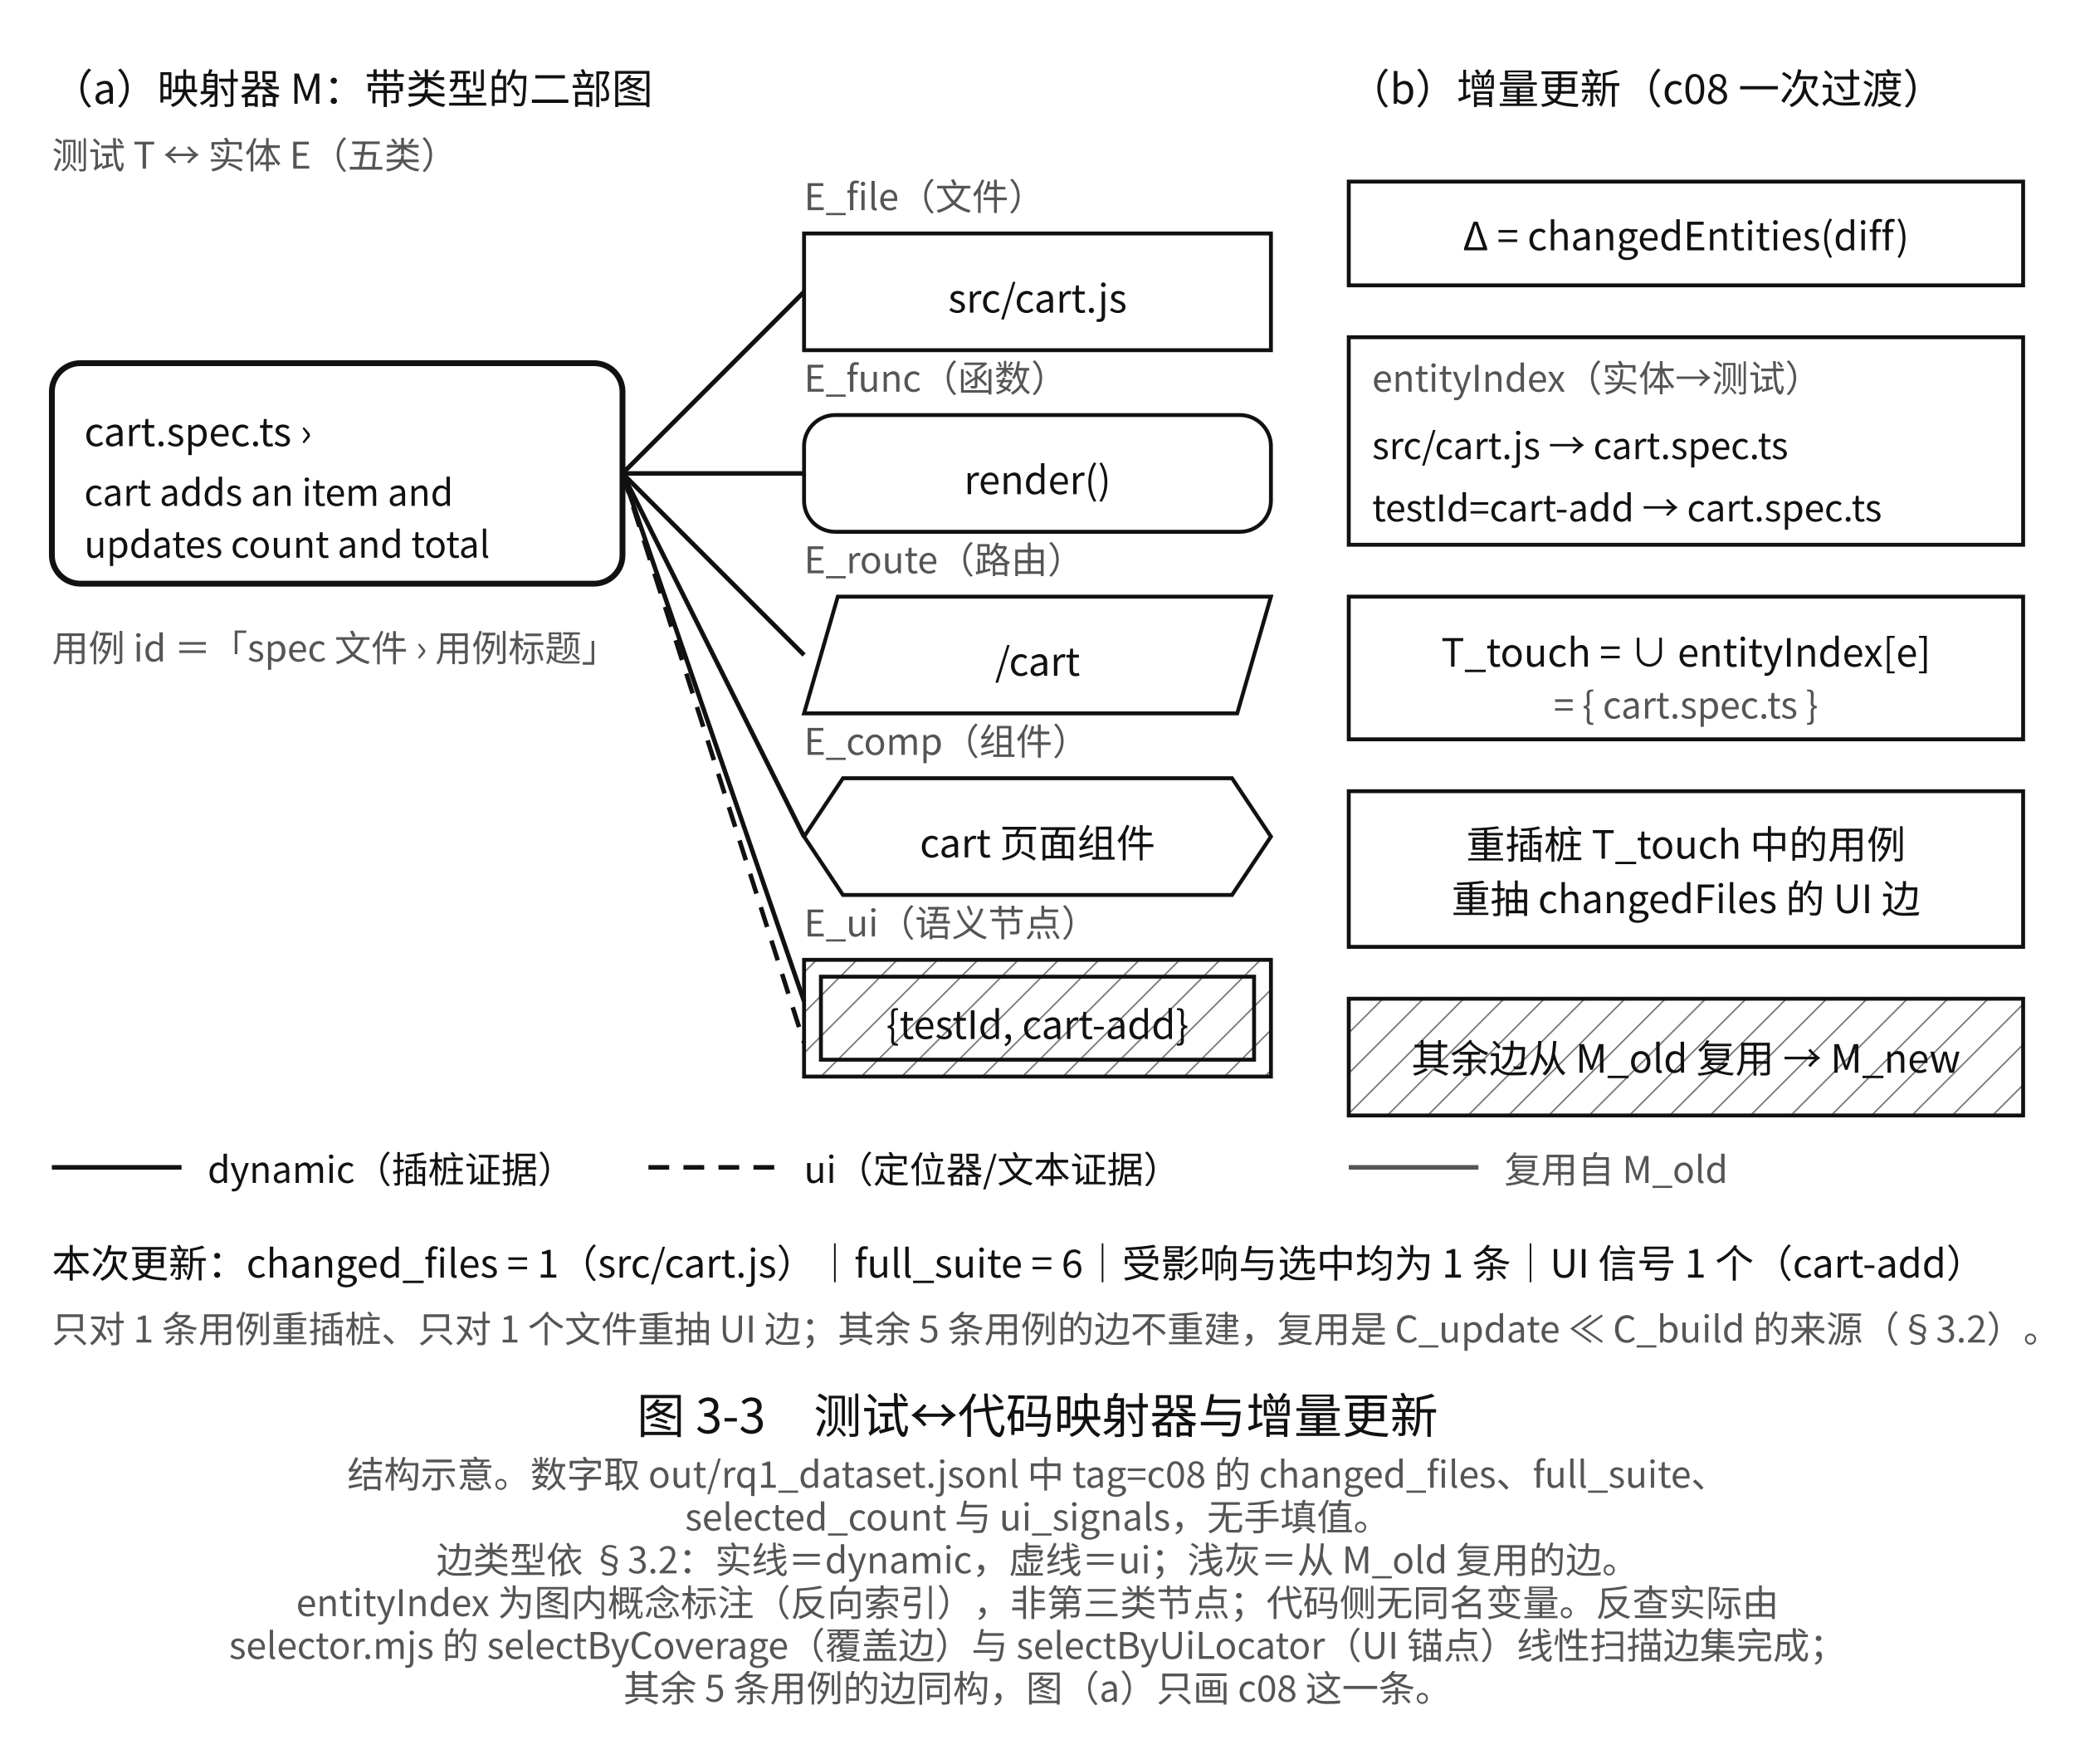
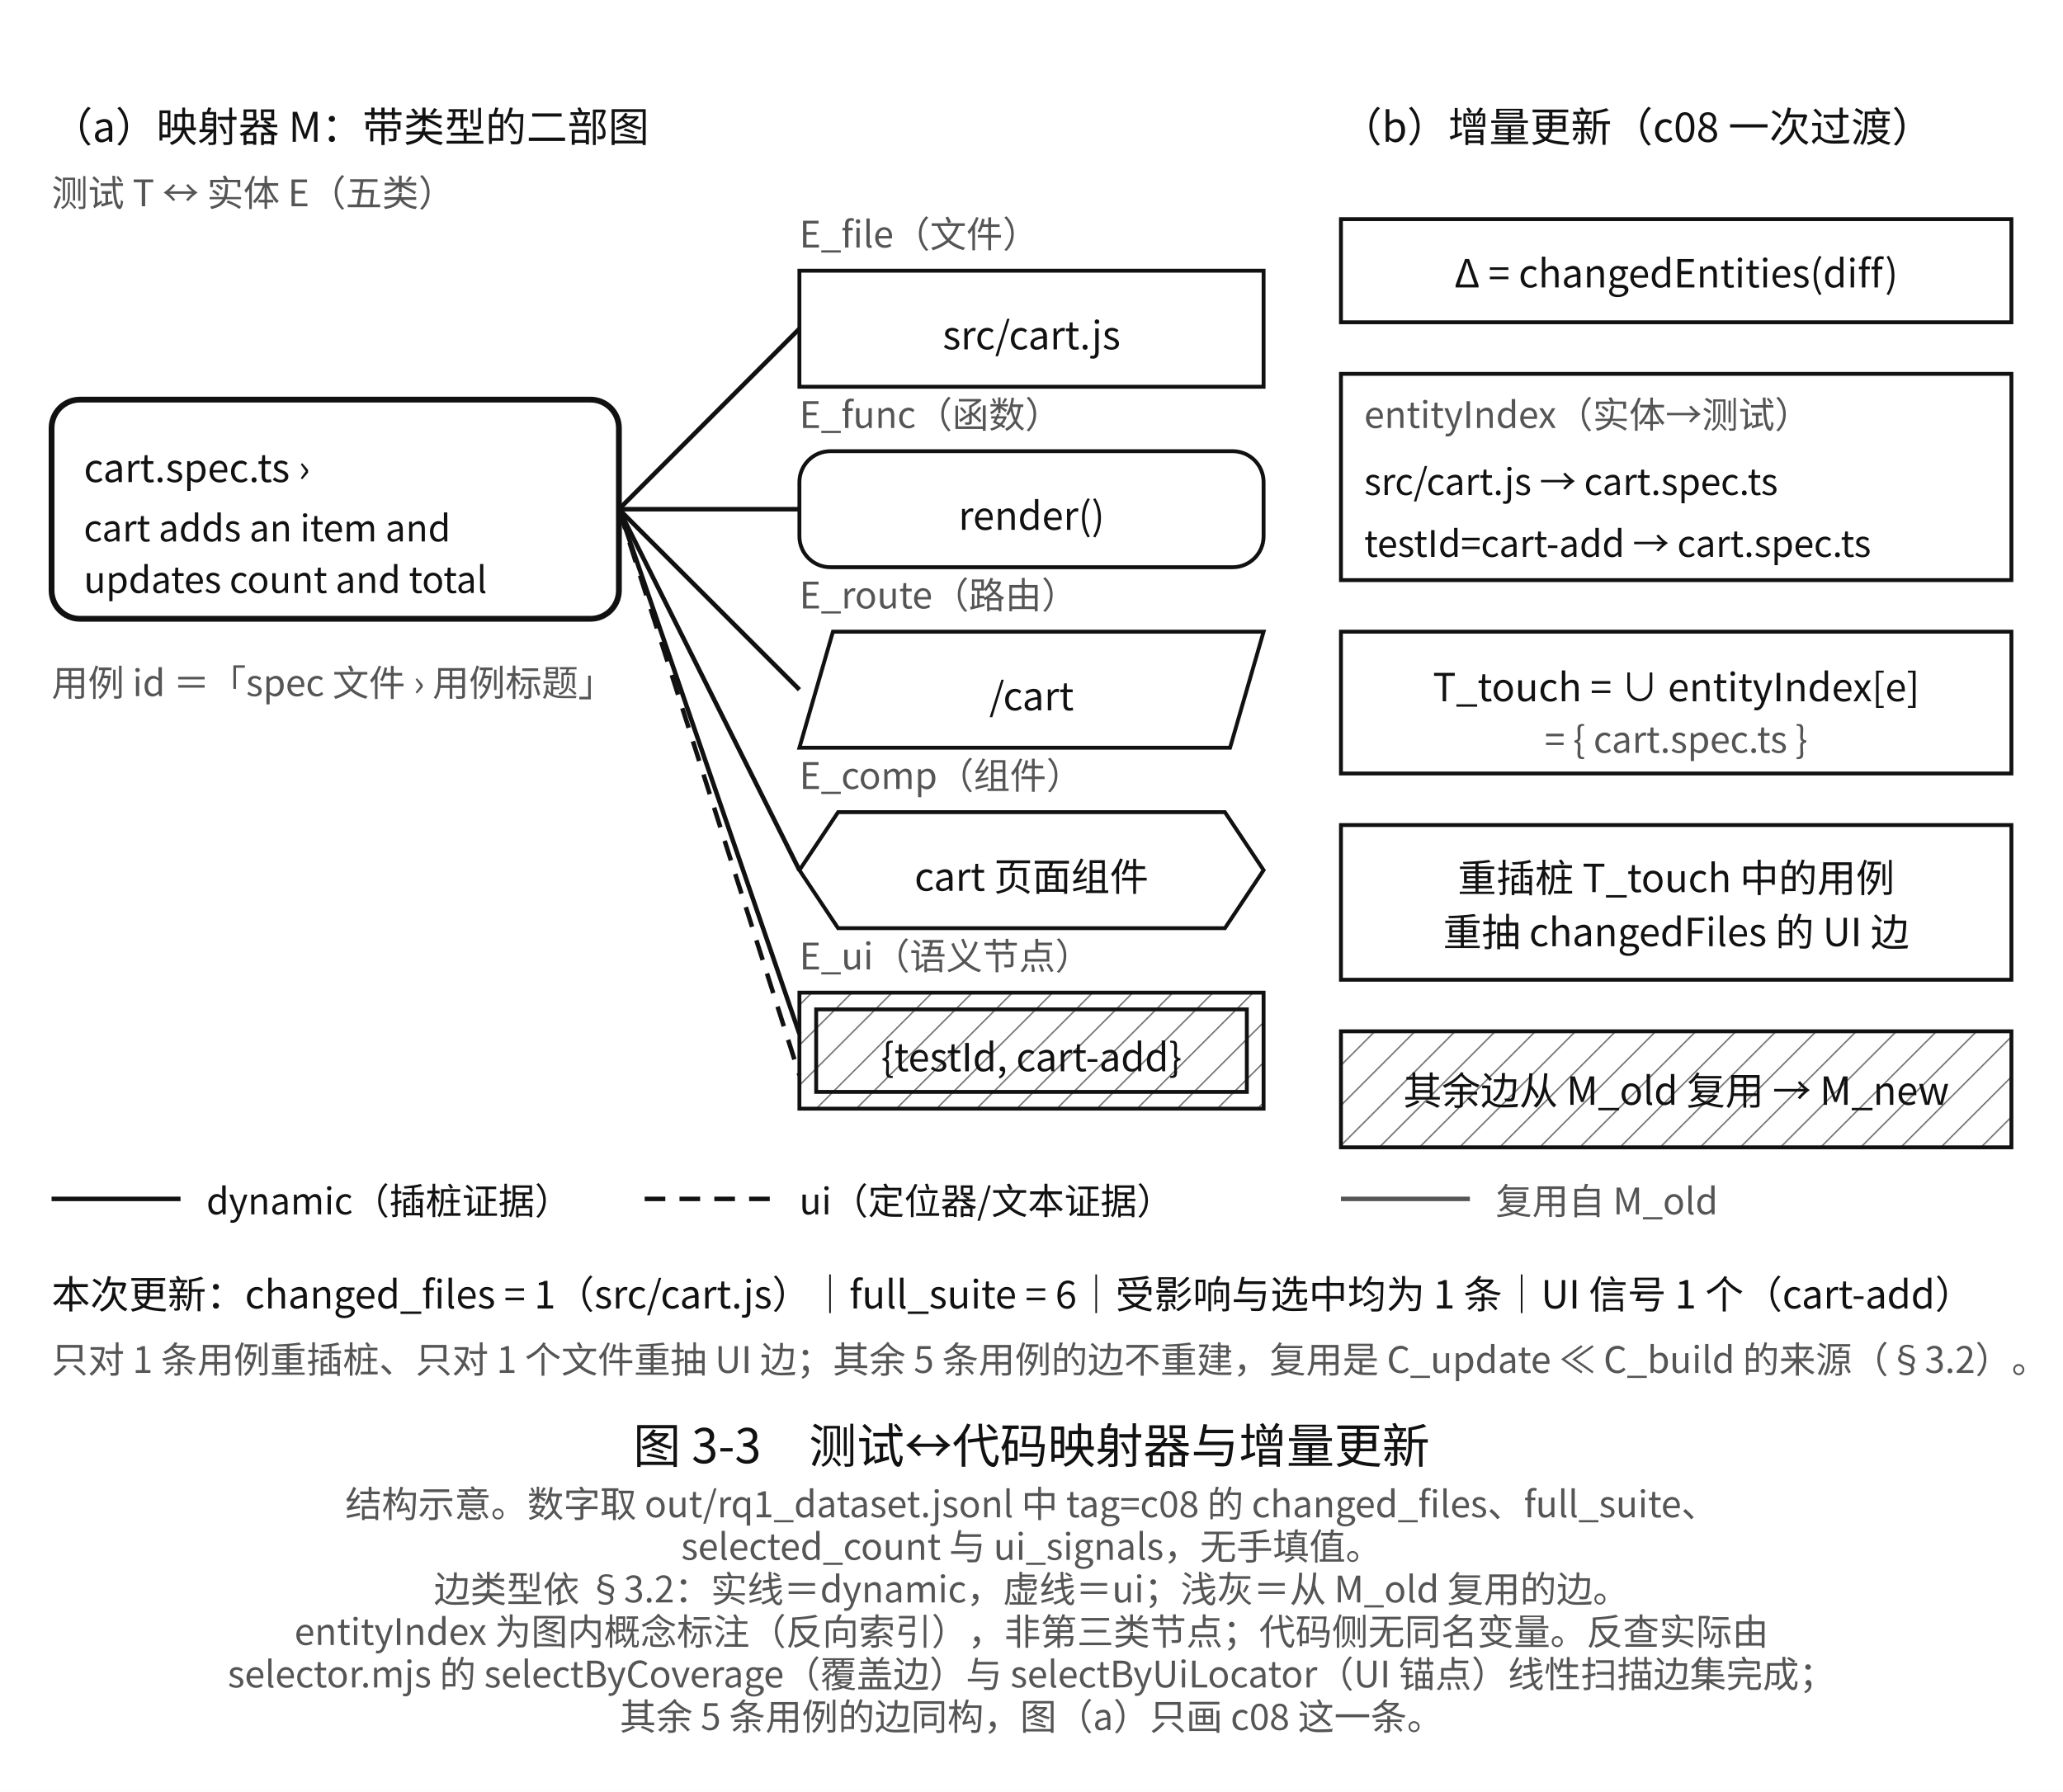
- <svg xmlns="http://www.w3.org/2000/svg" width="160.0mm" height="136.0mm" viewBox="0 0 160.0 136.0" version="1.1">
-   <rect x="0" y="0" width="160.0" height="136.0" fill="#ffffff" />
+ <svg xmlns="http://www.w3.org/2000/svg" width="160.0mm" height="139.0mm" viewBox="0 -3.0 160.0 139.0" version="1.1">
+   <rect x="0" y="-3.0" width="160.0" height="139.0" fill="#ffffff" />
  <g font-family="Noto Sans CJK SC, Source Han Sans SC, PingFang SC, Hiragino Sans GB, Microsoft YaHei, sans-serif">
    <defs>
      <pattern id="hatch" width="1.4" height="1.4" patternUnits="userSpaceOnUse" patternTransform="rotate(45)">
        <line x1="0" y1="0" x2="0" y2="1.4" stroke="#333333" stroke-width="0.3" />
      </pattern>
      <pattern id="hatchL" width="2.2" height="2.2" patternUnits="userSpaceOnUse" patternTransform="rotate(45)">
        <line x1="0" y1="0" x2="0" y2="2.2" stroke="#666666" stroke-width="0.2" />
      </pattern>
      <pattern id="dotf" width="1.5" height="1.5" patternUnits="userSpaceOnUse">
        <circle cx="0.55" cy="0.55" r="0.26" fill="#333333" />
      </pattern>
    </defs>
    <text x="4.00" y="8.00" font-size="3.175" text-anchor="start" fill="#111111" font-weight="400">（a）映射器 M：带类型的二部图</text>
    <text x="4.00" y="13.00" font-size="2.822" text-anchor="start" fill="#555555" font-weight="400">测试 T ↔ 实体 E（五类）</text>
    <rect x="4" y="28" width="44" height="17" rx="2.2" fill="none" stroke="#111111" stroke-width="0.45" />
    <text x="6.50" y="34.40" font-size="2.999" text-anchor="start" fill="#111111" font-weight="400">cart.spec.ts ›</text>
    <text x="6.50" y="39.00" font-size="2.822" text-anchor="start" fill="#111111" font-weight="400">cart adds an item and</text>
    <text x="6.50" y="43.00" font-size="2.822" text-anchor="start" fill="#111111" font-weight="400">updates count and total</text>
    <text x="4.00" y="51.00" font-size="2.822" text-anchor="start" fill="#555555" font-weight="400">用例 id ＝「spec 文件 › 用例标题」</text>
    <text x="62.00" y="16.20" font-size="2.822" text-anchor="start" fill="#555555" font-weight="400">E_file（文件）</text>
    <rect x="62.00" y="18.00" width="36.00" height="9.00" fill="none" stroke="#111111" stroke-width="0.3" />
    <text x="80.00" y="24.10" font-size="2.999" text-anchor="middle" fill="#111111" font-weight="400">src/cart.js</text>
    <text x="62.00" y="30.20" font-size="2.822" text-anchor="start" fill="#555555" font-weight="400">E_func（函数）</text>
    <rect x="62" y="32.0" width="36" height="9" rx="2.4" fill="none" stroke="#111111" stroke-width="0.3" />
    <text x="80.00" y="38.10" font-size="2.999" text-anchor="middle" fill="#111111" font-weight="400">render()</text>
    <text x="62.00" y="44.20" font-size="2.822" text-anchor="start" fill="#555555" font-weight="400">E_route（路由）</text>
    <polygon points="64.60,46.00 98.00,46.00 95.40,55.00 62.00,55.00" fill="none" stroke="#111111" stroke-width="0.3" />
    <text x="80.00" y="52.10" font-size="2.999" text-anchor="middle" fill="#111111" font-weight="400">/cart</text>
    <text x="62.00" y="58.20" font-size="2.822" text-anchor="start" fill="#555555" font-weight="400">E_comp（组件）</text>
    <polygon points="65.00,60.00 95.00,60.00 98.00,64.50 95.00,69.00 65.00,69.00 62.00,64.50" fill="none" stroke="#111111" stroke-width="0.3" />
    <text x="80.00" y="66.10" font-size="2.999" text-anchor="middle" fill="#111111" font-weight="400">cart 页面组件</text>
    <text x="62.00" y="72.20" font-size="2.822" text-anchor="start" fill="#555555" font-weight="400">E_ui（语义节点）</text>
    <rect x="62.00" y="74.00" width="36.00" height="9.00" fill="url(#hatchL)" stroke="#111111" stroke-width="0.3" />
    <rect x="63.30" y="75.30" width="33.40" height="6.40" fill="none" stroke="#111111" stroke-width="0.3" />
    <text x="80.00" y="80.10" font-size="2.999" text-anchor="middle" fill="#111111" font-weight="400">{testId, cart-add}</text>
    <line x1="48.00" y1="36.50" x2="62.00" y2="22.50" stroke="#111111" stroke-width="0.35" />
    <line x1="48.00" y1="36.50" x2="62.00" y2="36.50" stroke="#111111" stroke-width="0.35" />
    <line x1="48.00" y1="36.50" x2="62.00" y2="50.50" stroke="#111111" stroke-width="0.35" />
    <line x1="48.00" y1="36.50" x2="62.00" y2="64.50" stroke="#111111" stroke-width="0.35" />
    <line x1="48.00" y1="36.50" x2="62.00" y2="77.20" stroke="#111111" stroke-width="0.35" />
    <line x1="48.00" y1="36.50" x2="62.00" y2="80.40" stroke="#111111" stroke-width="0.35" stroke-dasharray="1.6 1.1" />
    <text x="104.00" y="8.00" font-size="3.175" text-anchor="start" fill="#111111" font-weight="400">（b）增量更新（c08 一次过渡）</text>
    <rect x="104.00" y="14.00" width="52.00" height="8.00" fill="none" stroke="#111111" stroke-width="0.3" />
    <text x="130.00" y="19.30" font-size="2.999" text-anchor="middle" fill="#111111" font-weight="400">Δ = changedEntities(diff)</text>
    <rect x="104.00" y="26.00" width="52.00" height="16.00" fill="none" stroke="#111111" stroke-width="0.3" />
    <text x="105.80" y="30.20" font-size="2.822" text-anchor="start" fill="#555555" font-weight="400">entityIndex（实体→测试）</text>
    <text x="105.80" y="35.40" font-size="2.822" text-anchor="start" fill="#111111" font-weight="400">src/cart.js → cart.spec.ts</text>
    <text x="105.80" y="40.20" font-size="2.822" text-anchor="start" fill="#111111" font-weight="400">testId=cart-add → cart.spec.ts</text>
    <rect x="104.00" y="46.00" width="52.00" height="11.00" fill="none" stroke="#111111" stroke-width="0.3" />
    <text x="130.00" y="51.40" font-size="2.999" text-anchor="middle" fill="#111111" font-weight="400">T_touch = ∪ entityIndex[e]</text>
    <text x="130.00" y="55.40" font-size="2.822" text-anchor="middle" fill="#555555" font-weight="400">= { cart.spec.ts }</text>
    <rect x="104.00" y="61.00" width="52.00" height="12.00" fill="none" stroke="#111111" stroke-width="0.3" />
    <text x="130.00" y="66.20" font-size="2.999" text-anchor="middle" fill="#111111" font-weight="400">重插桩 T_touch 中的用例</text>
    <text x="130.00" y="70.40" font-size="2.999" text-anchor="middle" fill="#111111" font-weight="400">重抽 changedFiles 的 UI 边</text>
    <rect x="104.00" y="77.00" width="52.00" height="9.00" fill="url(#hatchL)" stroke="#111111" stroke-width="0.3" />
    <text x="130.00" y="82.70" font-size="2.999" text-anchor="middle" fill="#111111" font-weight="400">其余边从 M_old 复用 → M_new</text>
    <line x1="4.00" y1="90.00" x2="14.00" y2="90.00" stroke="#111111" stroke-width="0.35" />
    <text x="16.00" y="91.20" font-size="2.822" text-anchor="start" fill="#111111" font-weight="400">dynamic（插桩证据）</text>
    <line x1="50.00" y1="90.00" x2="60.00" y2="90.00" stroke="#111111" stroke-width="0.35" stroke-dasharray="1.6 1.1" />
    <text x="62.00" y="91.20" font-size="2.822" text-anchor="start" fill="#111111" font-weight="400">ui（定位器/文本证据）</text>
    <line x1="104.00" y1="90.00" x2="114.00" y2="90.00" stroke="#555555" stroke-width="0.35" />
    <text x="116.00" y="91.20" font-size="2.822" text-anchor="start" fill="#555555" font-weight="400">复用自 M_old</text>
    <text x="4.00" y="98.50" font-size="2.999" text-anchor="start" fill="#111111" font-weight="400">本次更新：changed_files = 1（src/cart.js）｜full_suite = 6｜受影响与选中均为 1 条｜UI 信号 1 个（cart-add）</text>
    <text x="4.00" y="103.50" font-size="2.822" text-anchor="start" fill="#555555" font-weight="400">只对 1 条用例重插桩、只对 1 个文件重抽 UI 边；其余 5 条用例的边不重建，复用是 C_update ≪ C_build 的来源（§3.2）。</text>
    <text x="80.00" y="110.50" font-size="3.704" text-anchor="middle" fill="#111111" font-weight="400">图 3-3　测试↔代码映射器与增量更新</text>
    <text x="80.00" y="114.70" font-size="2.822" text-anchor="middle" fill="#555555" font-weight="400">结构示意。数字取 out/rq1_dataset.jsonl 中 tag=c08 的 changed_files、full_suite、</text>
    <text x="80.00" y="118.00" font-size="2.822" text-anchor="middle" fill="#555555" font-weight="400">selected_count 与 ui_signals，无手填值。</text>
    <text x="80.00" y="121.30" font-size="2.822" text-anchor="middle" fill="#555555" font-weight="400">边类型依 §3.2：实线＝dynamic，虚线＝ui；浅灰＝从 M_old 复用的边。</text>
    <text x="80.00" y="124.60" font-size="2.822" text-anchor="middle" fill="#555555" font-weight="400">entityIndex 为图内概念标注（反向索引），非第三类节点；代码侧无同名变量。反查实际由</text>
    <text x="80.00" y="127.90" font-size="2.822" text-anchor="middle" fill="#555555" font-weight="400">selector.mjs 的 selectByCoverage（覆盖边）与 selectByUiLocator（UI 锚点）线性扫描边集完成；</text>
    <text x="80.00" y="131.20" font-size="2.822" text-anchor="middle" fill="#555555" font-weight="400">其余 5 条用例的边同构，图（a）只画 c08 这一条。</text>
  </g>
</svg>
